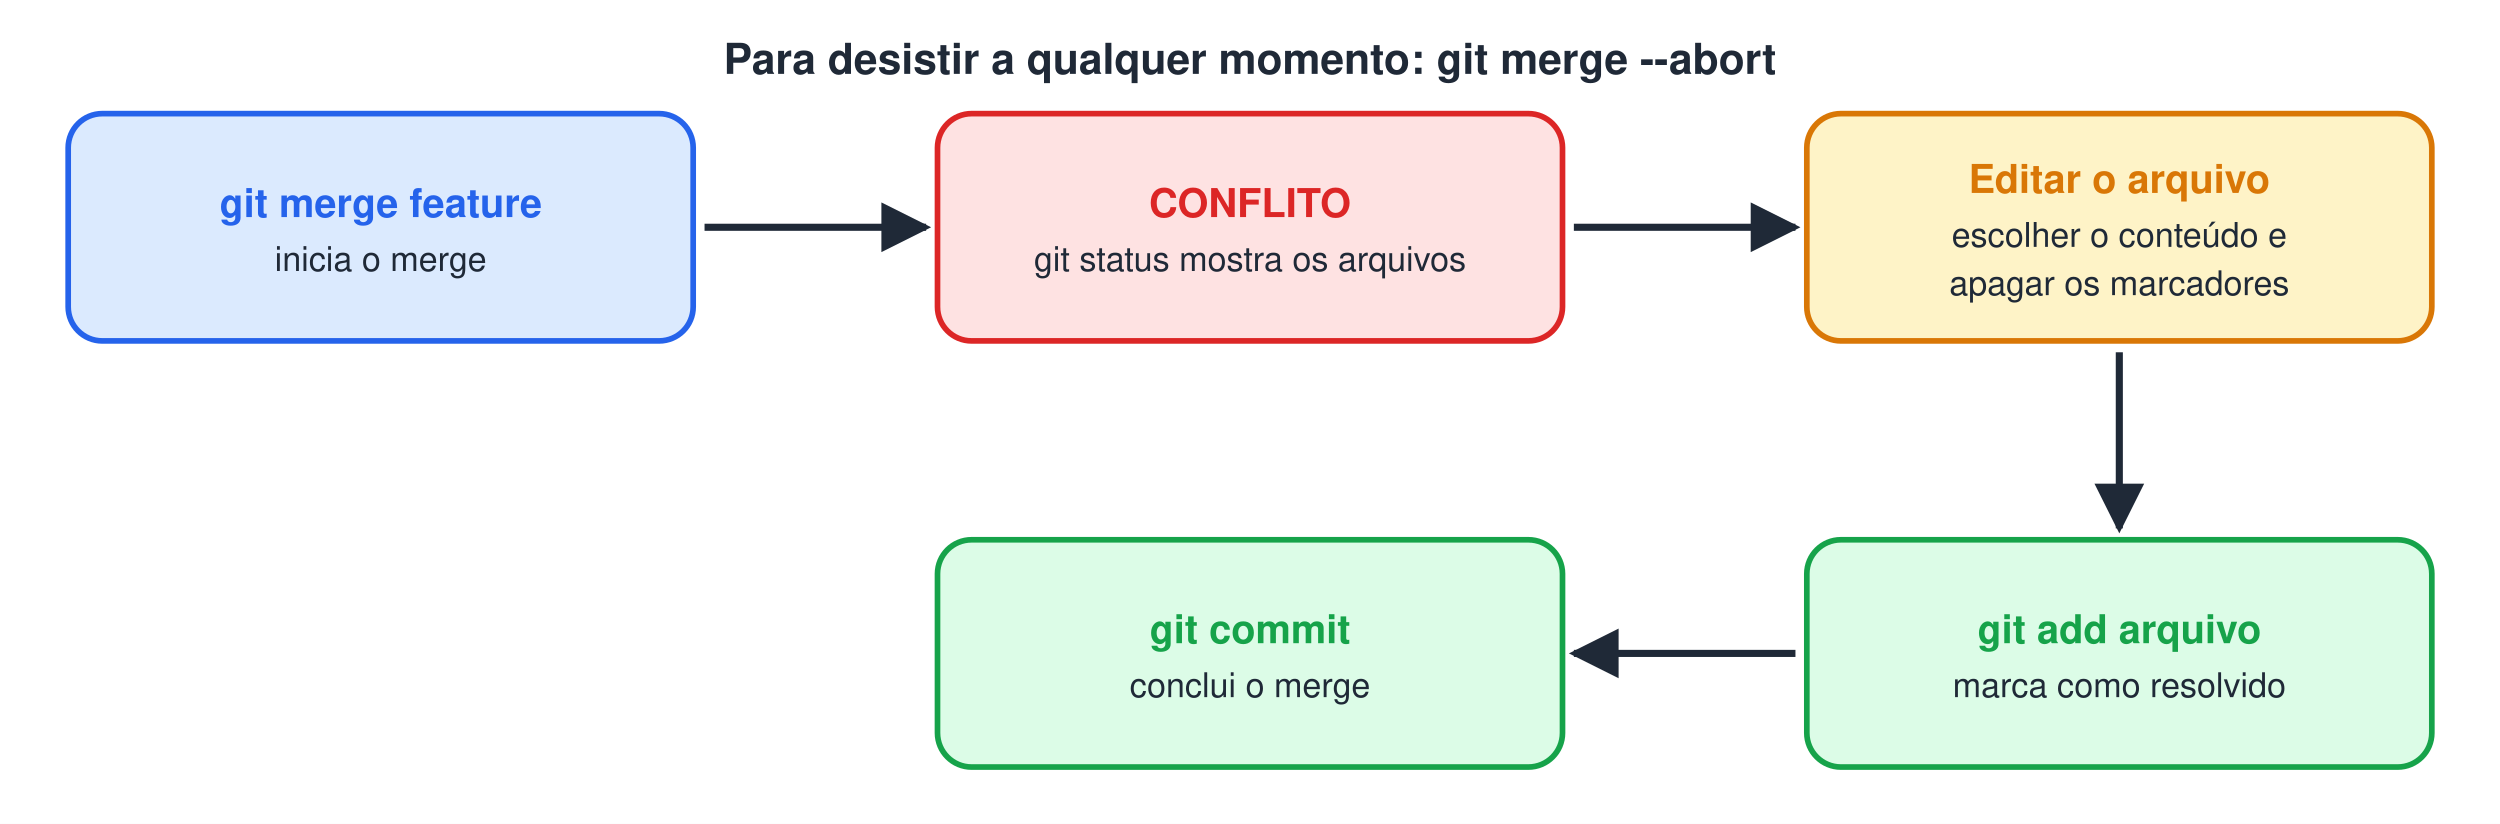
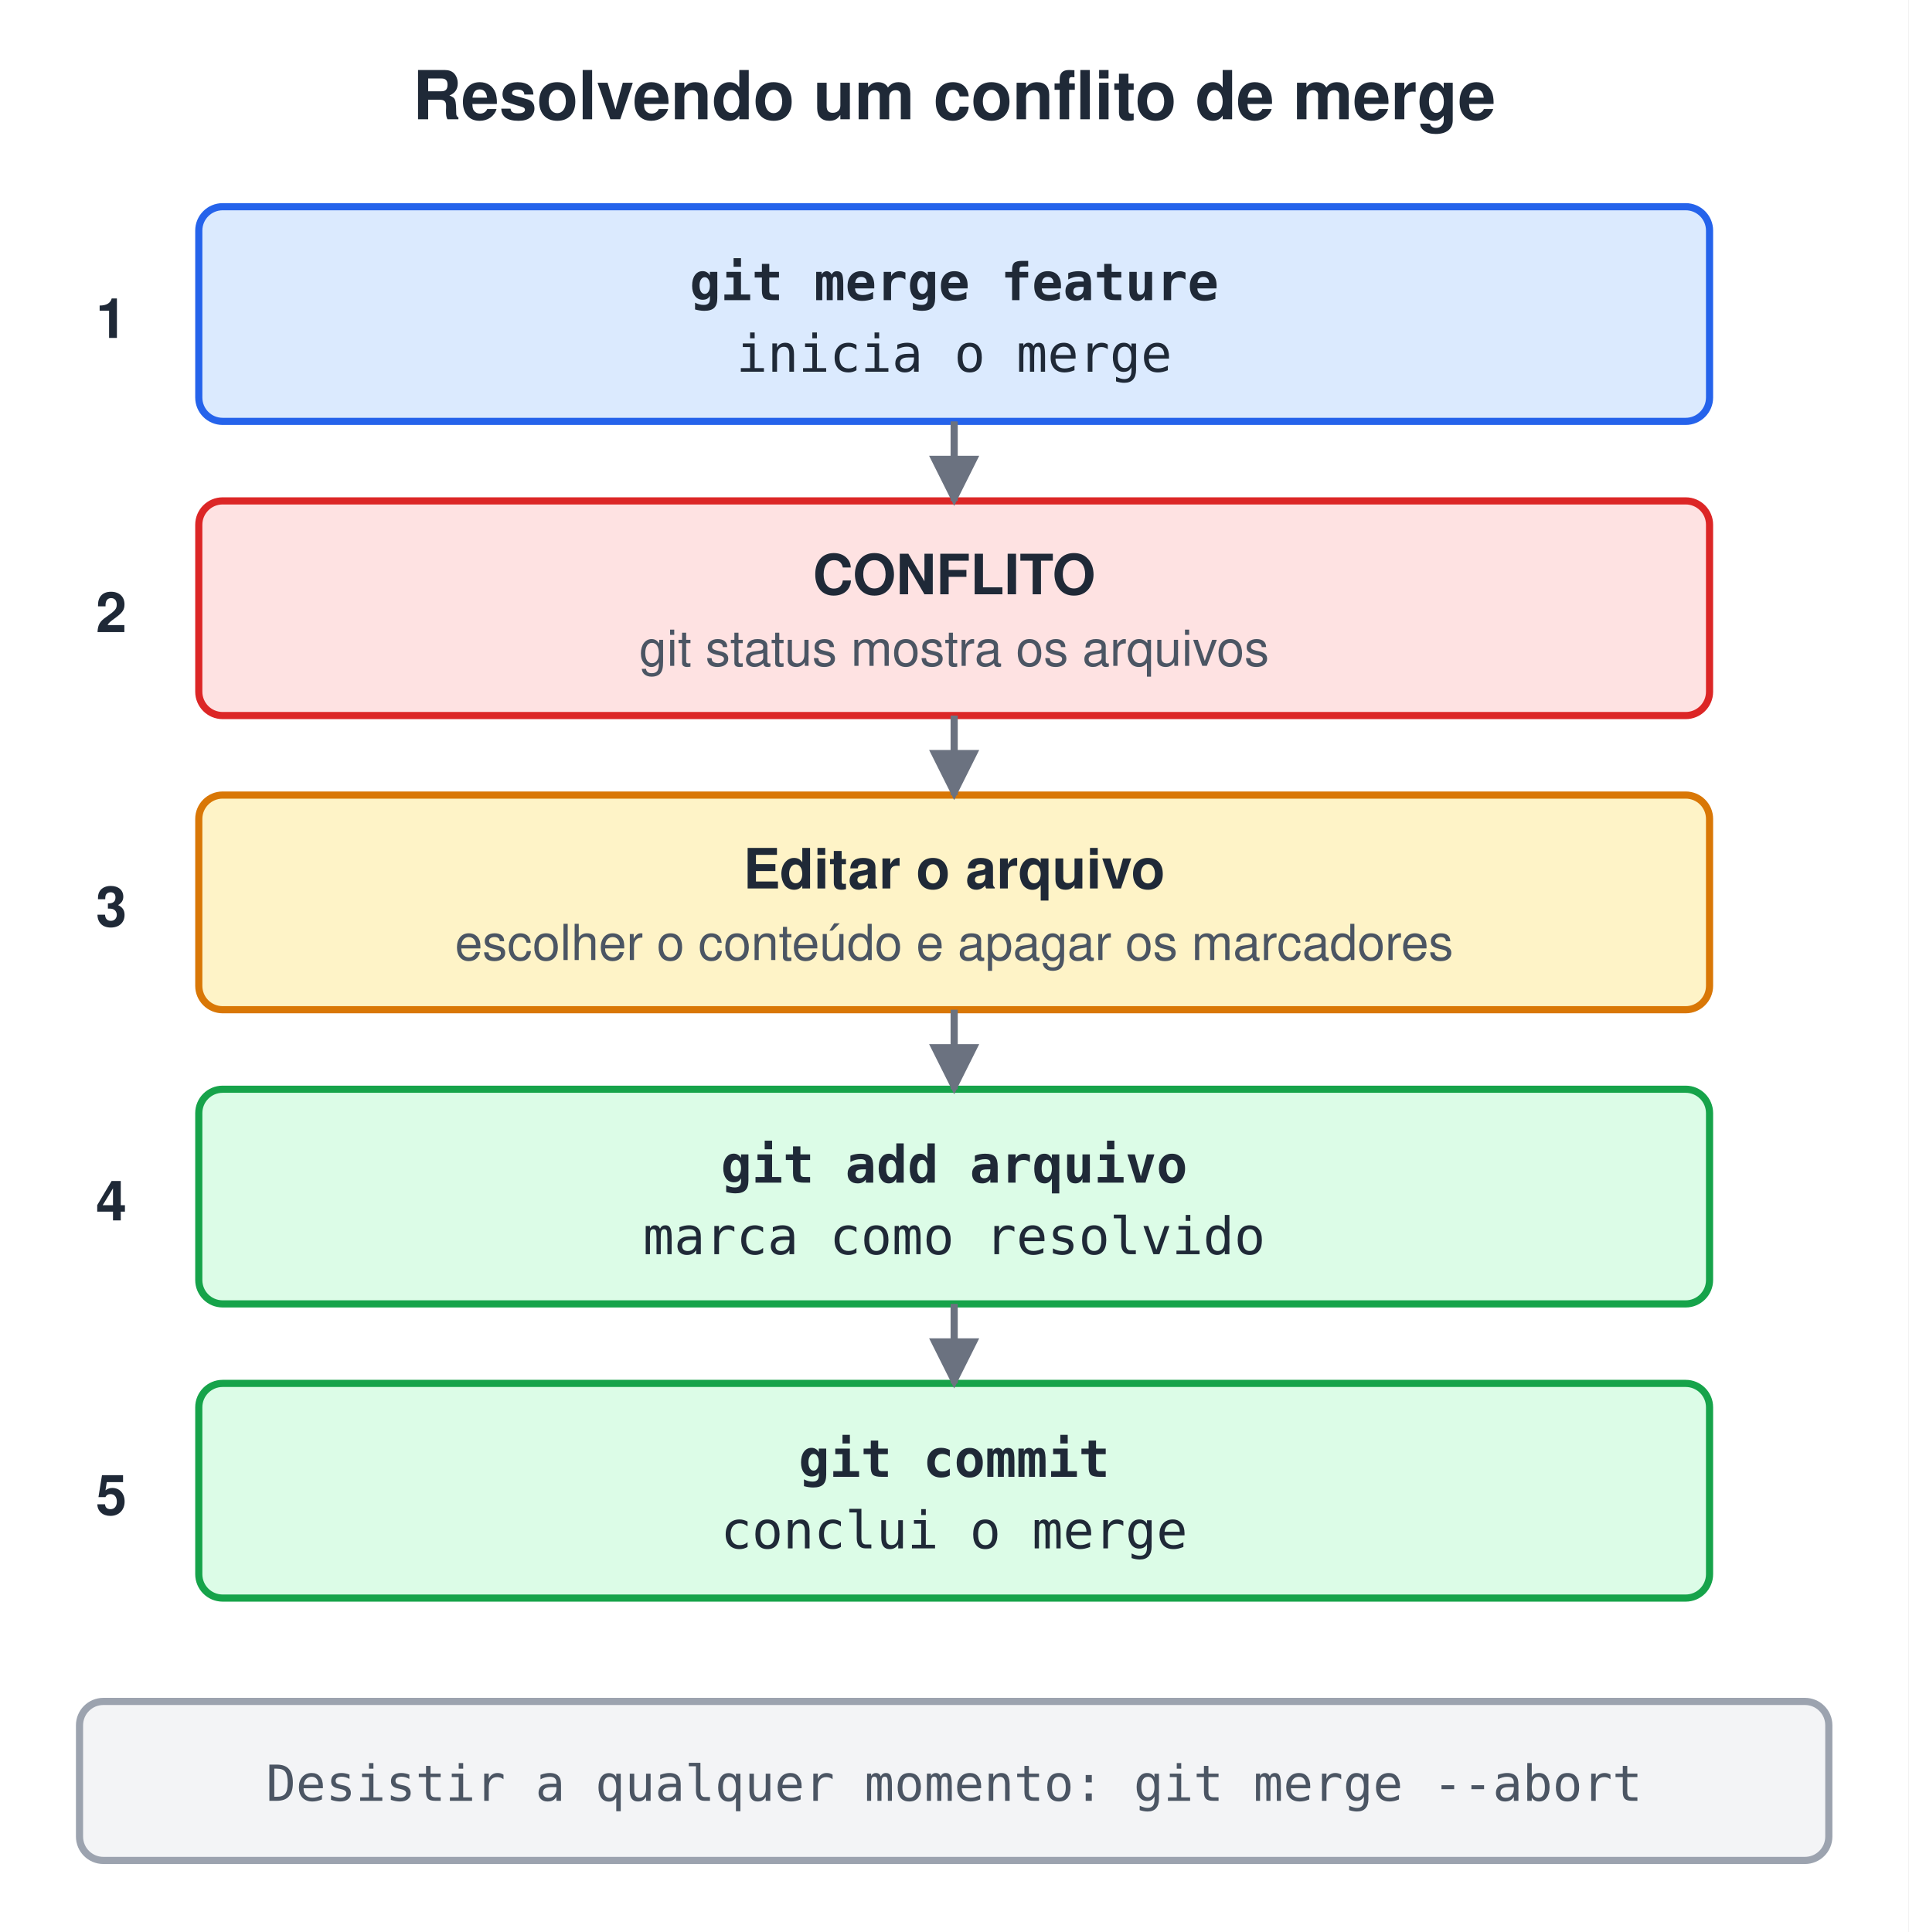
- <svg xmlns="http://www.w3.org/2000/svg" width="880" height="290" viewBox="0 0 880 290">
-   <style>text{font-family:Helvetica, Arial, 'DejaVu Sans', sans-serif}.m{font-family:Menlo, Consolas, 'DejaVu Sans Mono', monospace}</style>
+ <svg xmlns="http://www.w3.org/2000/svg" width="480" height="486" viewBox="0 0 480 486">
+   <style>text{white-space:pre;font-family:Helvetica,Arial,sans-serif;font-size:14px;fill:#1F2937}.t{font-size:17px;font-weight:bold}.b{font-weight:bold}.m{font-family:Menlo,Consolas,monospace;font-size:13px}.s{font-size:12.5px;fill:#4B5563}.n{font-size:13px;font-style:italic;fill:#4B5563}.c{text-anchor:middle}.r{text-anchor:end}.xB{fill:#DBEAFE;stroke:#2563EB}.xG{fill:#DCFCE7;stroke:#16A34A}.xO{fill:#FEF3C7;stroke:#D97706}.xP{fill:#EDE9FE;stroke:#7C3AED}.xR{fill:#FEE2E2;stroke:#DC2626}.xY{fill:#F3F4F6;stroke:#9CA3AF}.xW{fill:#fff;stroke:#9CA3AF}.xT{fill:#CCFBF1;stroke:#0D9488}.xK{fill:#FCE7F3;stroke:#DB2777}rect,ellipse,polygon{stroke-width:1.8}.l{stroke:#6B7280;stroke-width:1.8;fill:none}.d{stroke-dasharray:5 4}</style>
  <defs>
-     <marker id="ara" viewBox="0 0 10 10" refX="9" refY="5" markerWidth="7" markerHeight="7" orient="auto-start-reverse">
-       <path d="M0,0 L10,5 L0,10 z" fill="#1F2937" />
+     <marker id="a" viewBox="0 0 10 10" refX="9" refY="5" markerWidth="7" markerHeight="7" orient="auto-start-reverse">
+       <path d="M0,0L10,5L0,10z" fill="#6B7280" />
    </marker>
  </defs>
-   <rect width="100%" height="100%" fill="#ffffff" />
-   <text x="440" y="26" font-size="15" font-weight="bold" fill="#1F2937" text-anchor="middle">Para desistir a qualquer momento: git merge --abort</text>
-   <rect x="24" y="40" width="220" height="80" rx="12" fill="#DBEAFE" stroke="#2563EB" stroke-width="2" />
-   <text x="134" y="76.4" font-size="14" font-weight="bold" fill="#2563EB" text-anchor="middle">git merge feature</text>
-   <text x="134" y="95.4" font-size="12" fill="#1F2937" text-anchor="middle">inicia o merge</text>
-   <rect x="330" y="40" width="220" height="80" rx="12" fill="#FEE2E2" stroke="#DC2626" stroke-width="2" />
-   <text x="440" y="76.4" font-size="14" font-weight="bold" fill="#DC2626" text-anchor="middle">CONFLITO</text>
-   <text x="440" y="95.4" font-size="12" fill="#1F2937" text-anchor="middle">git status mostra os arquivos</text>
-   <rect x="636" y="40" width="220" height="80" rx="12" fill="#FEF3C7" stroke="#D97706" stroke-width="2" />
-   <text x="746" y="67.9" font-size="14" font-weight="bold" fill="#D97706" text-anchor="middle">Editar o arquivo</text>
-   <text x="746" y="86.9" font-size="12" fill="#1F2937" text-anchor="middle">escolher o conteúdo e</text>
-   <text x="746" y="103.9" font-size="12" fill="#1F2937" text-anchor="middle">apagar os marcadores</text>
-   <rect x="636" y="190" width="220" height="80" rx="12" fill="#DCFCE7" stroke="#16A34A" stroke-width="2" />
-   <text x="746" y="226.4" font-size="14" font-weight="bold" fill="#16A34A" text-anchor="middle">git add arquivo</text>
-   <text x="746" y="245.4" font-size="12" fill="#1F2937" text-anchor="middle">marca como resolvido</text>
-   <rect x="330" y="190" width="220" height="80" rx="12" fill="#DCFCE7" stroke="#16A34A" stroke-width="2" />
-   <text x="440" y="226.4" font-size="14" font-weight="bold" fill="#16A34A" text-anchor="middle">git commit</text>
-   <text x="440" y="245.4" font-size="12" fill="#1F2937" text-anchor="middle">conclui o merge</text>
-   <line x1="248" y1="80" x2="326" y2="80" stroke="#1F2937" stroke-width="2.5" marker-end="url(#ara)" />
-   <line x1="554" y1="80" x2="632" y2="80" stroke="#1F2937" stroke-width="2.5" marker-end="url(#ara)" />
-   <line x1="746" y1="124" x2="746" y2="186" stroke="#1F2937" stroke-width="2.5" marker-end="url(#ara)" />
-   <line x1="632" y1="230" x2="554" y2="230" stroke="#1F2937" stroke-width="2.5" marker-end="url(#ara)" />
+   <rect width="100%" height="100%" fill="#fff" />
+   <text x="240.0" y="30" class="t c">Resolvendo um conflito de merge</text>
+   <rect x="50" y="52" width="380" height="54" rx="6" class="xB" />
+   <text x="240.0" y="75.5" class="m b c">git merge feature</text>
+   <text x="240.0" y="93.5" class="m c">inicia o merge</text>
+   <text x="28" y="85.0" class="b c">1</text>
+   <rect x="50" y="126" width="380" height="54" rx="6" class="xR" />
+   <text x="240.0" y="149.5" class="b c">CONFLITO</text>
+   <text x="240.0" y="167.5" class="s c">git status mostra os arquivos</text>
+   <text x="28" y="159.0" class="b c">2</text>
+   <path d="M240.0,106 L240.0,126" class="l" marker-end="url(#a)" />
+   <rect x="50" y="200" width="380" height="54" rx="6" class="xO" />
+   <text x="240.0" y="223.5" class="b c">Editar o arquivo</text>
+   <text x="240.0" y="241.5" class="s c">escolher o conteúdo e apagar os marcadores</text>
+   <text x="28" y="233.0" class="b c">3</text>
+   <path d="M240.0,180 L240.0,200" class="l" marker-end="url(#a)" />
+   <rect x="50" y="274" width="380" height="54" rx="6" class="xG" />
+   <text x="240.0" y="297.5" class="m b c">git add arquivo</text>
+   <text x="240.0" y="315.5" class="m c">marca como resolvido</text>
+   <text x="28" y="307.0" class="b c">4</text>
+   <path d="M240.0,254 L240.0,274" class="l" marker-end="url(#a)" />
+   <rect x="50" y="348" width="380" height="54" rx="6" class="xG" />
+   <text x="240.0" y="371.5" class="m b c">git commit</text>
+   <text x="240.0" y="389.5" class="m c">conclui o merge</text>
+   <text x="28" y="381.0" class="b c">5</text>
+   <path d="M240.0,328 L240.0,348" class="l" marker-end="url(#a)" />
+   <rect x="20" y="428" width="440" height="40" rx="6" class="xY" />
+   <text x="240" y="453" class="m s c">Desistir a qualquer momento: git merge --abort</text>
</svg>
